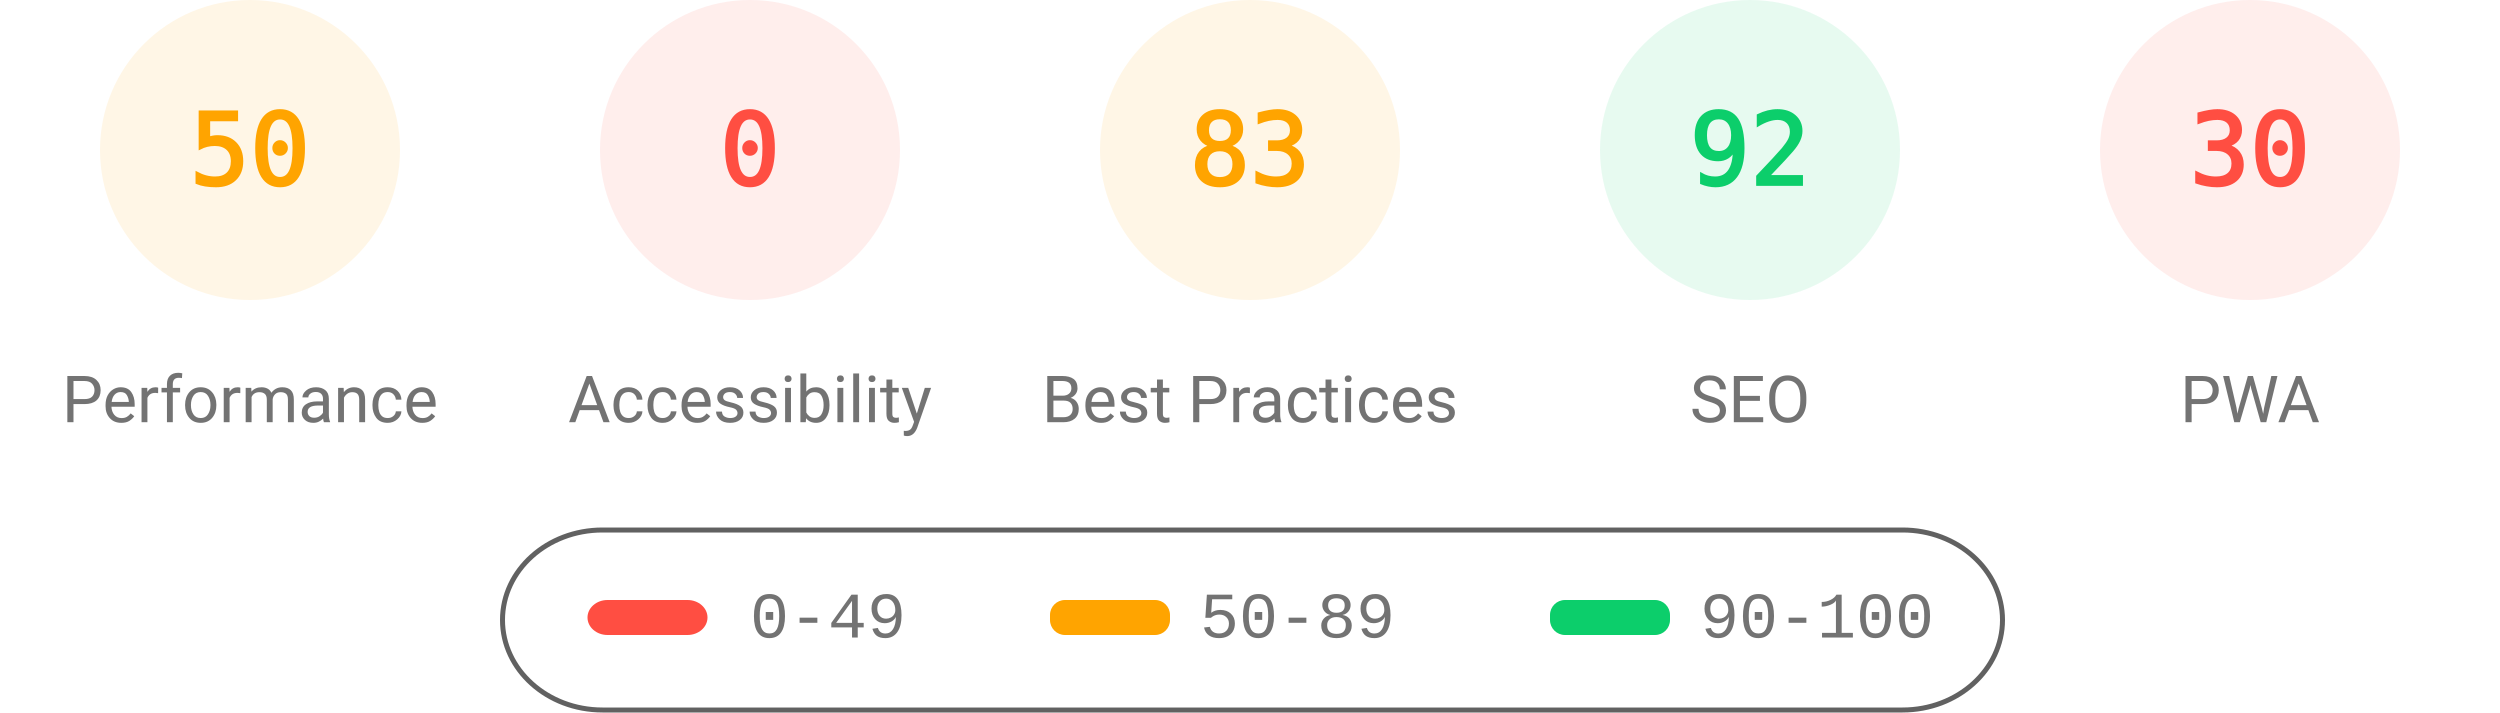
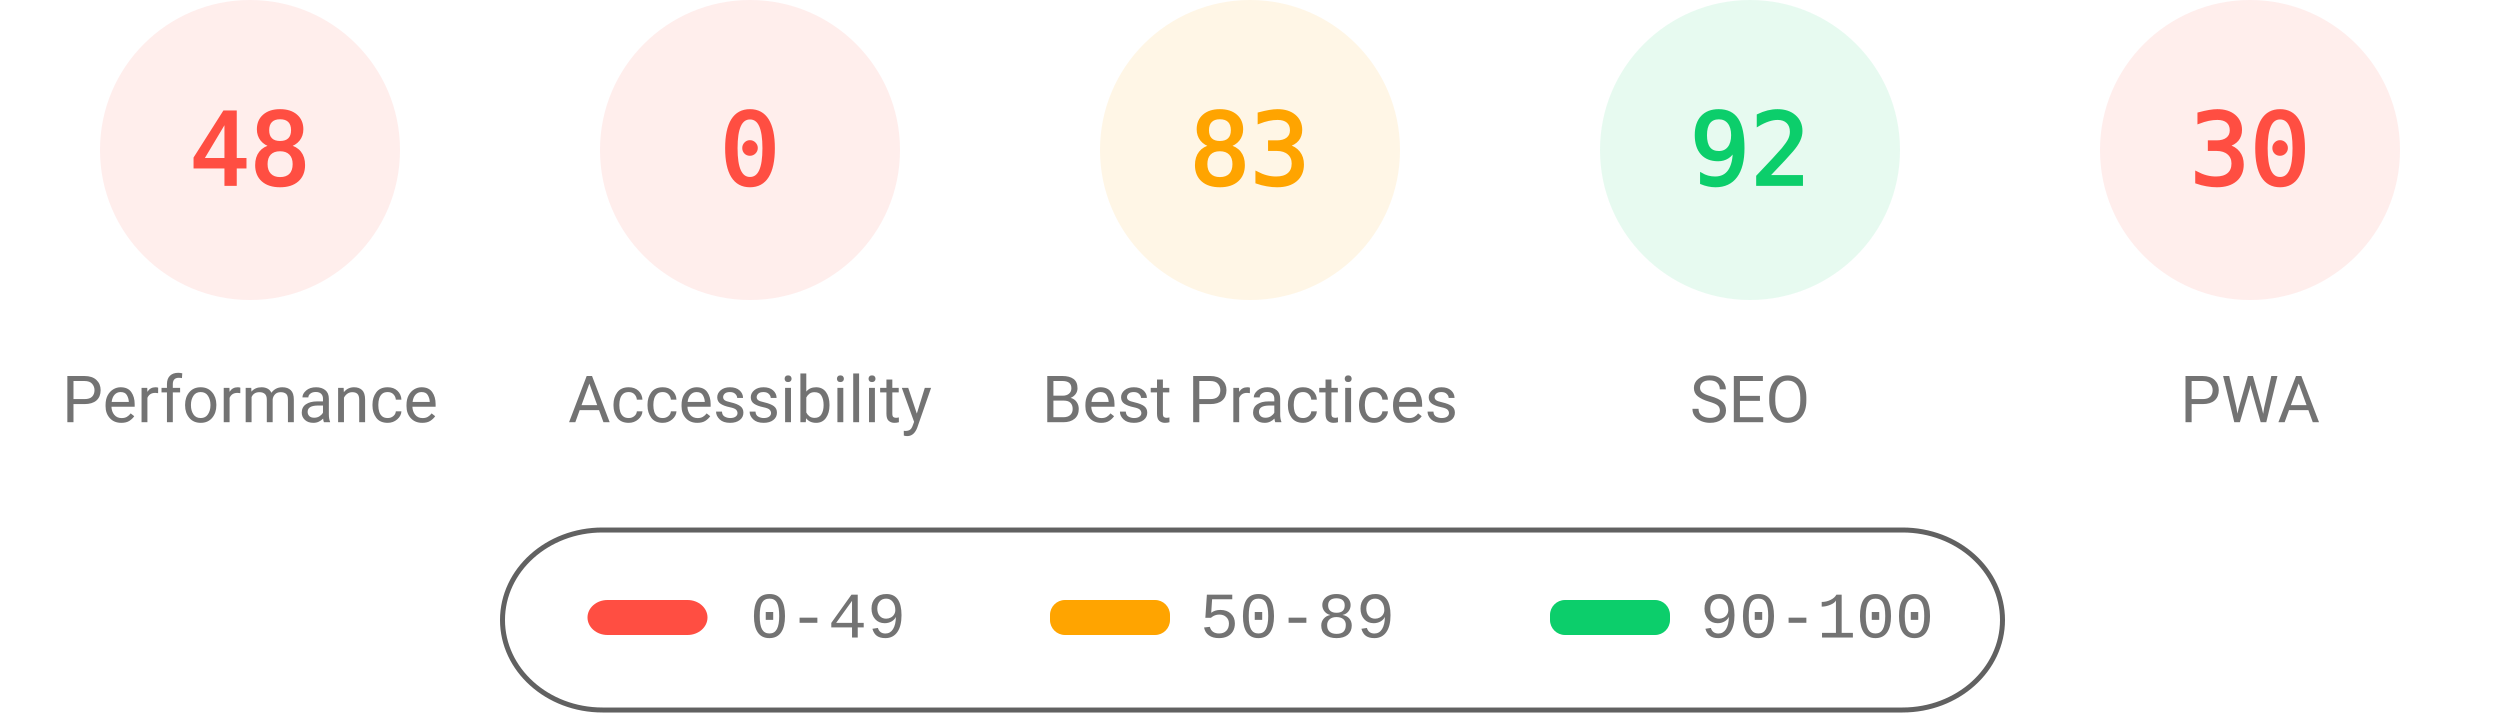
<svg xmlns="http://www.w3.org/2000/svg" fill="none" width="1000" height="285">
  <style>.gauge-base{opacity:.1}.gauge-arc{fill:none;animation-delay:250ms;stroke-linecap:round;transform:rotate(-90deg);transform-origin:100px 60px;animation:load-gauge 1s ease forwards}.guage-text{font-size:40px;font-family:monospace;text-align:center}.guage-red{color:#ff4e42;fill:#ff4e42;stroke:#ff4e42}.guage-orange{color:#ffa400;fill:#ffa400;stroke:#ffa400}.guage-green{color:#0cce6b;fill:#0cce6b;stroke:#0cce6b}.guage-undefined{color:#5c5c5c;fill:#5c5c5c;stroke:#5c5c5c}.guage-title{color:#737373;fill:#737373;stroke:none;font-size:26px;line-height:26px;font-family:Roboto,Halvetica,Arial,sans-serif}@keyframes load-gauge{from{stroke-dasharray:0 352.858}}</style>
-   <svg class="guage-div guage-perf guage-orange" viewBox="0 0 200 200" width="200" height="200">
+   <svg class="guage-div guage-perf guage-red" viewBox="0 0 200 200" width="200" height="200">
    <circle class="gauge-base" r="56" cx="100" cy="60" stroke-width="8" />
-     <circle class="gauge-arc guage-arc-1" r="56" cx="100" cy="60" stroke-width="8" style="stroke-dasharray:175.929,351.858" />
-     <text class="guage-text" x="100" y="60" alignment-baseline="central" dominant-baseline="central" text-anchor="middle">50</text>
+     <circle class="gauge-arc guage-arc-1" r="56" cx="100" cy="60" stroke-width="8" style="stroke-dasharray:168.892,351.858" />
+     <text class="guage-text" x="100" y="60" alignment-baseline="central" dominant-baseline="central" text-anchor="middle">48</text>
    <text class="guage-title" x="100" y="160" alignment-baseline="central" dominant-baseline="central" text-anchor="middle">Performance</text>
  </svg>
  <svg class="guage-div guage-acc guage-red" viewBox="0 0 200 200" width="200" height="200" x="200">
    <circle class="gauge-base" r="56" cx="100" cy="60" stroke-width="8" />
    <circle class="gauge-arc guage-arc-2" r="56" cx="100" cy="60" stroke-width="8" style="stroke-dasharray:0,351.858" />
    <text class="guage-text" x="100" y="60" alignment-baseline="central" dominant-baseline="central" text-anchor="middle">0</text>
    <text class="guage-title" x="100" y="160" alignment-baseline="central" dominant-baseline="central" text-anchor="middle">Accessibility</text>
  </svg>
  <svg class="guage-div guage-best guage-orange" viewBox="0 0 200 200" width="200" height="200" x="400">
    <circle class="gauge-base" r="56" cx="100" cy="60" stroke-width="8" />
    <circle class="gauge-arc guage-arc-3" r="56" cx="100" cy="60" stroke-width="8" style="stroke-dasharray:292.042,351.858" />
    <text class="guage-text" x="100" y="60" alignment-baseline="central" dominant-baseline="central" text-anchor="middle">83</text>
    <text class="guage-title" x="100" y="160" alignment-baseline="central" dominant-baseline="central" text-anchor="middle">Best Practices</text>
  </svg>
  <svg class="guage-div guage-seo guage-green" viewBox="0 0 200 200" width="200" height="200" x="600">
    <circle class="gauge-base" r="56" cx="100" cy="60" stroke-width="8" />
    <circle class="gauge-arc guage-arc-4" r="56" cx="100" cy="60" stroke-width="8" style="stroke-dasharray:323.709,351.858" />
    <text class="guage-text" x="100" y="60" alignment-baseline="central" dominant-baseline="central" text-anchor="middle">92</text>
    <text class="guage-title" x="100" y="160" alignment-baseline="central" dominant-baseline="central" text-anchor="middle">SEO</text>
  </svg>
  <svg class="guage-div guage-pwa guage-red" viewBox="0 0 200 200" width="200" height="200" x="800">
    <circle class="gauge-base" r="56" cx="100" cy="60" stroke-width="8" />
    <circle class="gauge-arc guage-arc-4" r="56" cx="100" cy="60" stroke-width="8" style="stroke-dasharray:105.557,351.858" />
    <text class="guage-text" x="100" y="60" alignment-baseline="central" dominant-baseline="central" text-anchor="middle">30</text>
    <text class="guage-title" x="100" y="160" alignment-baseline="central" dominant-baseline="central" text-anchor="middle">PWA</text>
  </svg>
  <svg width="604" height="76" x="200" y="210">
    <path fill="none" id="canvas_background" d="M-1-1h604v80H-1z" />
    <rect fill-opacity="0" stroke="#616161" stroke-width="2" rx="40" id="svg_2" height="72" width="600" y="2" x="1" fill="#000" />
    <rect stroke="#000" rx="8" id="svg_3" height="14" width="48" y="30" x="35" stroke-opacity="null" stroke-width="0" fill="#ff4e42" />
    <rect stroke="#000" rx="6" id="svg_4" height="14" width="48" y="30" x="220" stroke-opacity="null" stroke-width="0" fill="#ffa400" />
    <rect stroke="#000" rx="6" id="svg_5" height="14" width="48" y="30" x="420" stroke-opacity="null" stroke-width="0" fill="#0cce6b" />
    <text xml:space="preserve" text-anchor="start" font-family="'Courier New', Courier, monospace" font-size="26" id="svg_6" y="45" x="100" stroke-opacity="null" stroke-width="0" stroke="#000" fill="#737373">0-49</text>
    <text xml:space="preserve" text-anchor="start" font-family="'Courier New', Courier, monospace" font-size="26" id="svg_7" y="45" x="280" stroke-opacity="null" stroke-width="0" stroke="#000" fill="#737373">50-89</text>
    <text xml:space="preserve" text-anchor="start" font-family="'Courier New', Courier, monospace" font-size="26" id="svg_8" y="45" x="480" stroke-opacity="null" stroke-width="0" stroke="#000" fill="#737373">90-100</text>
  </svg>
</svg>
